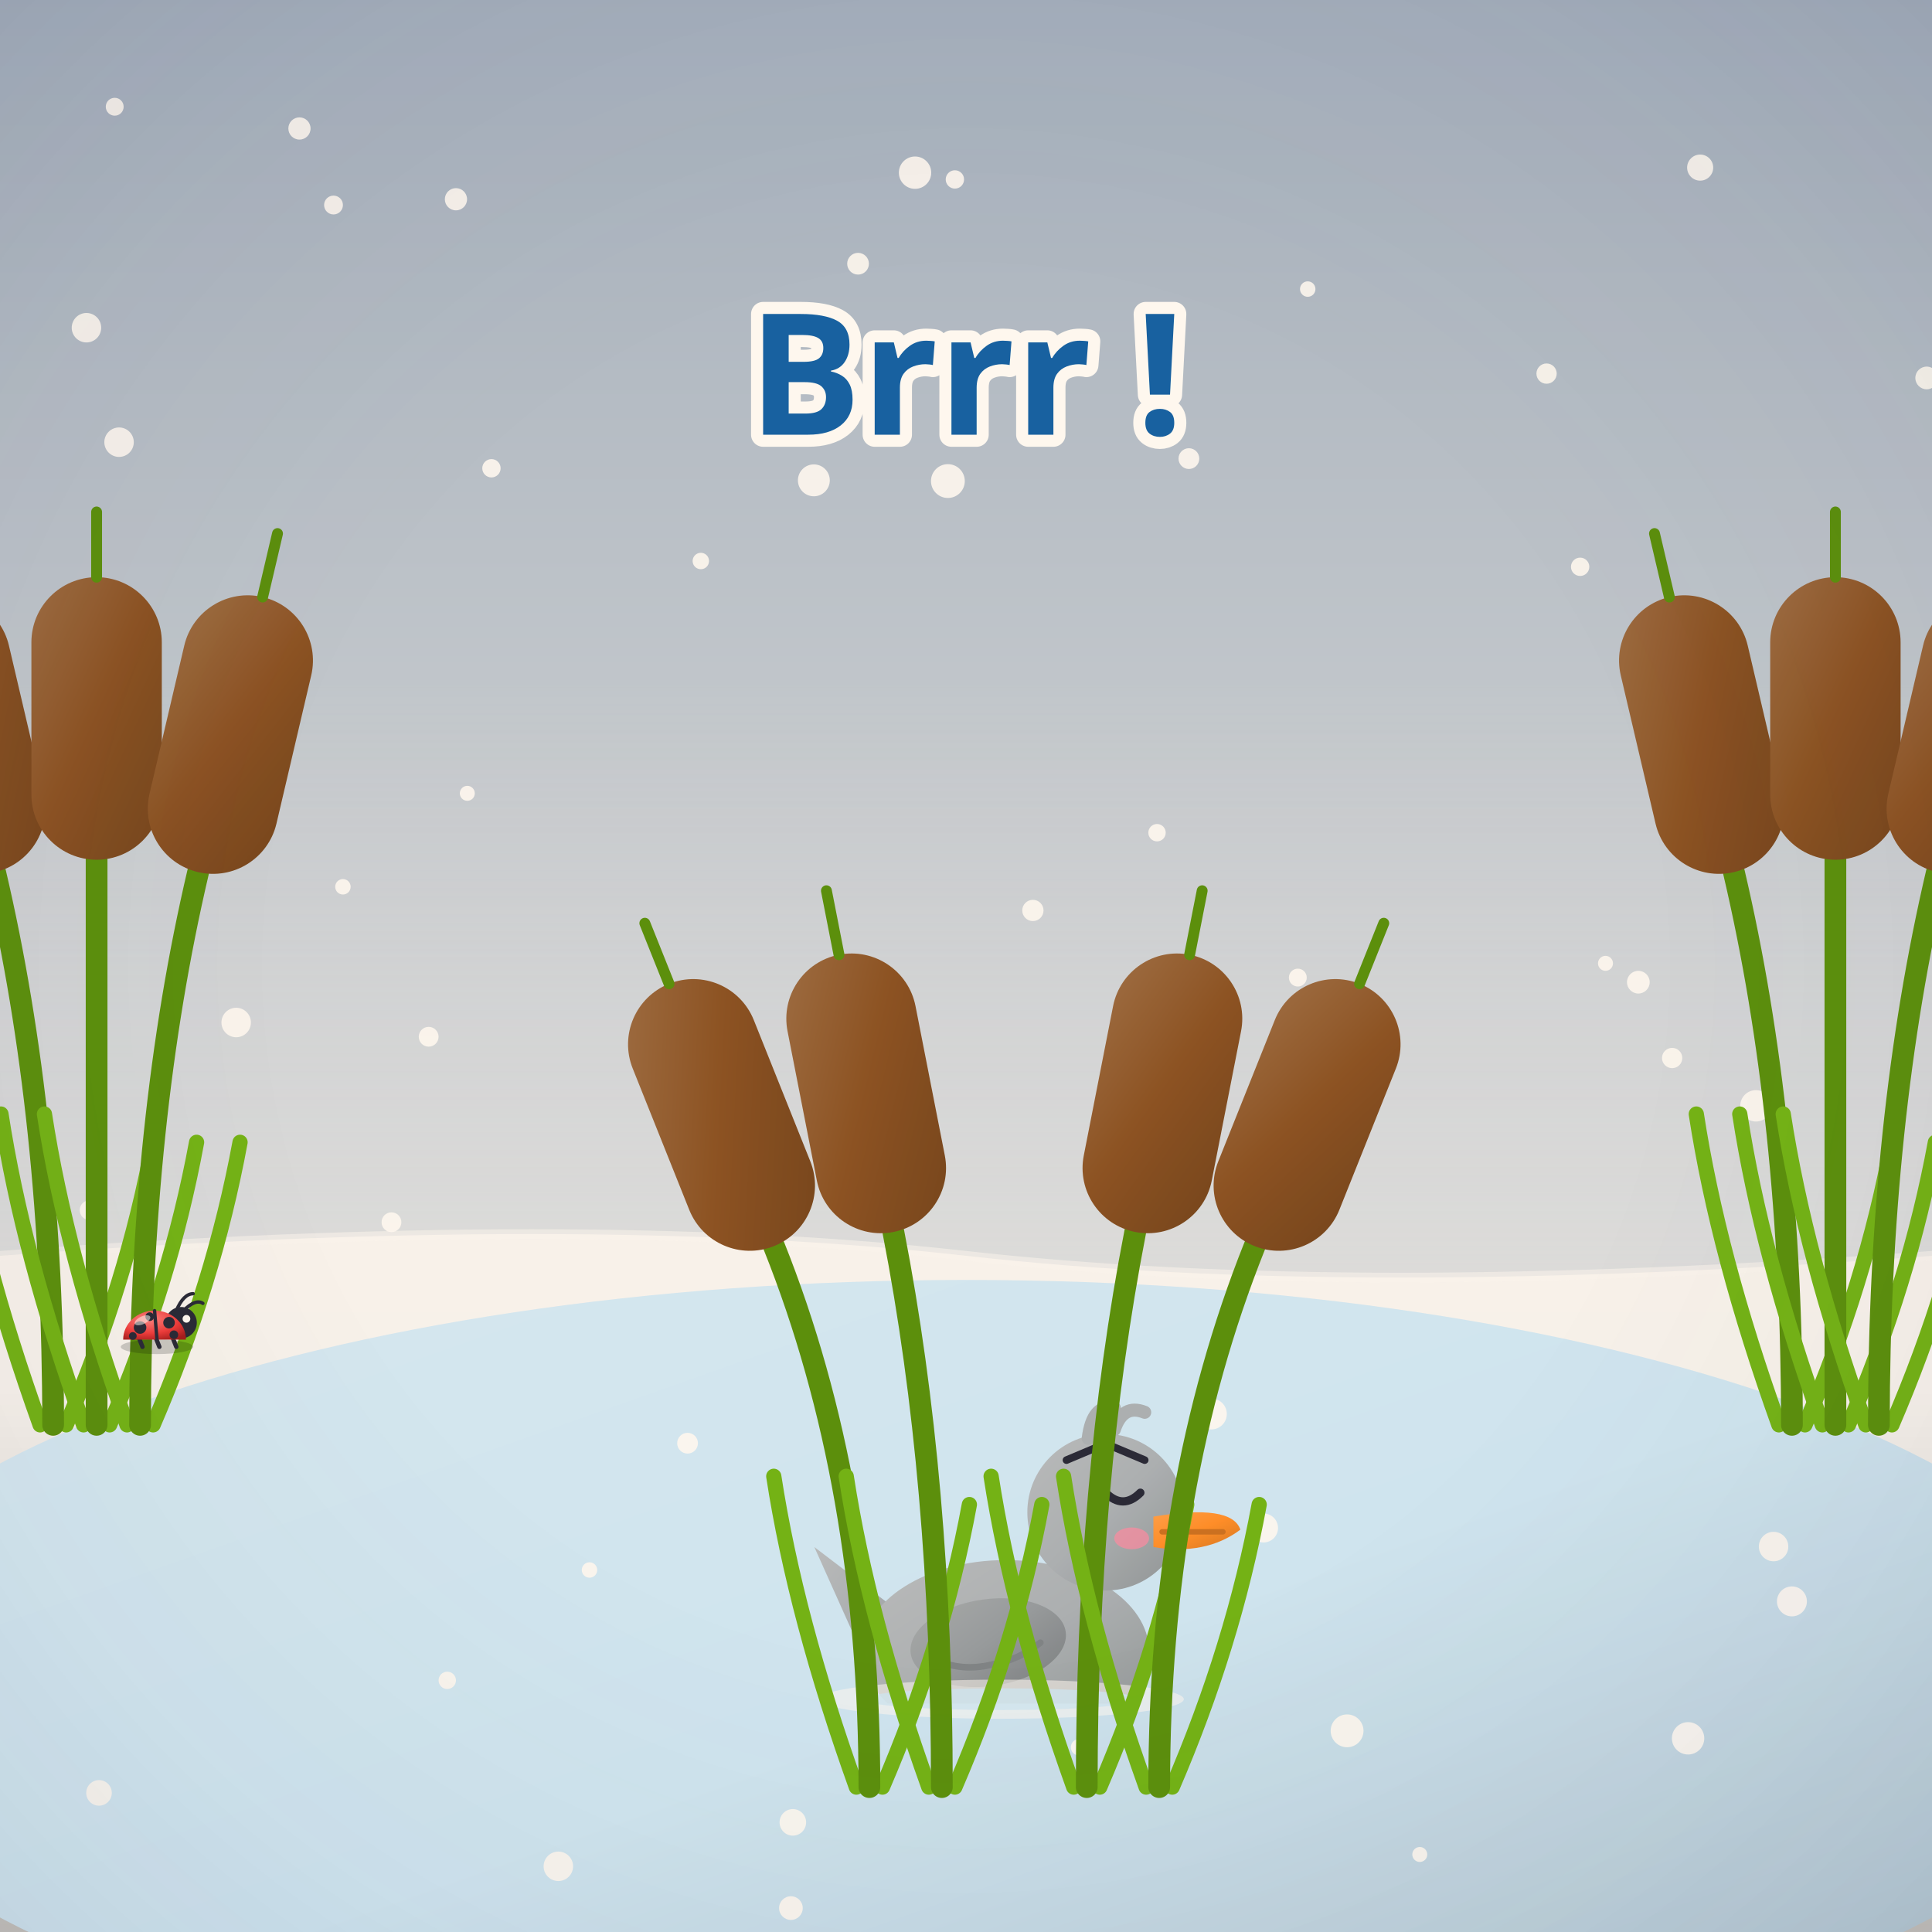
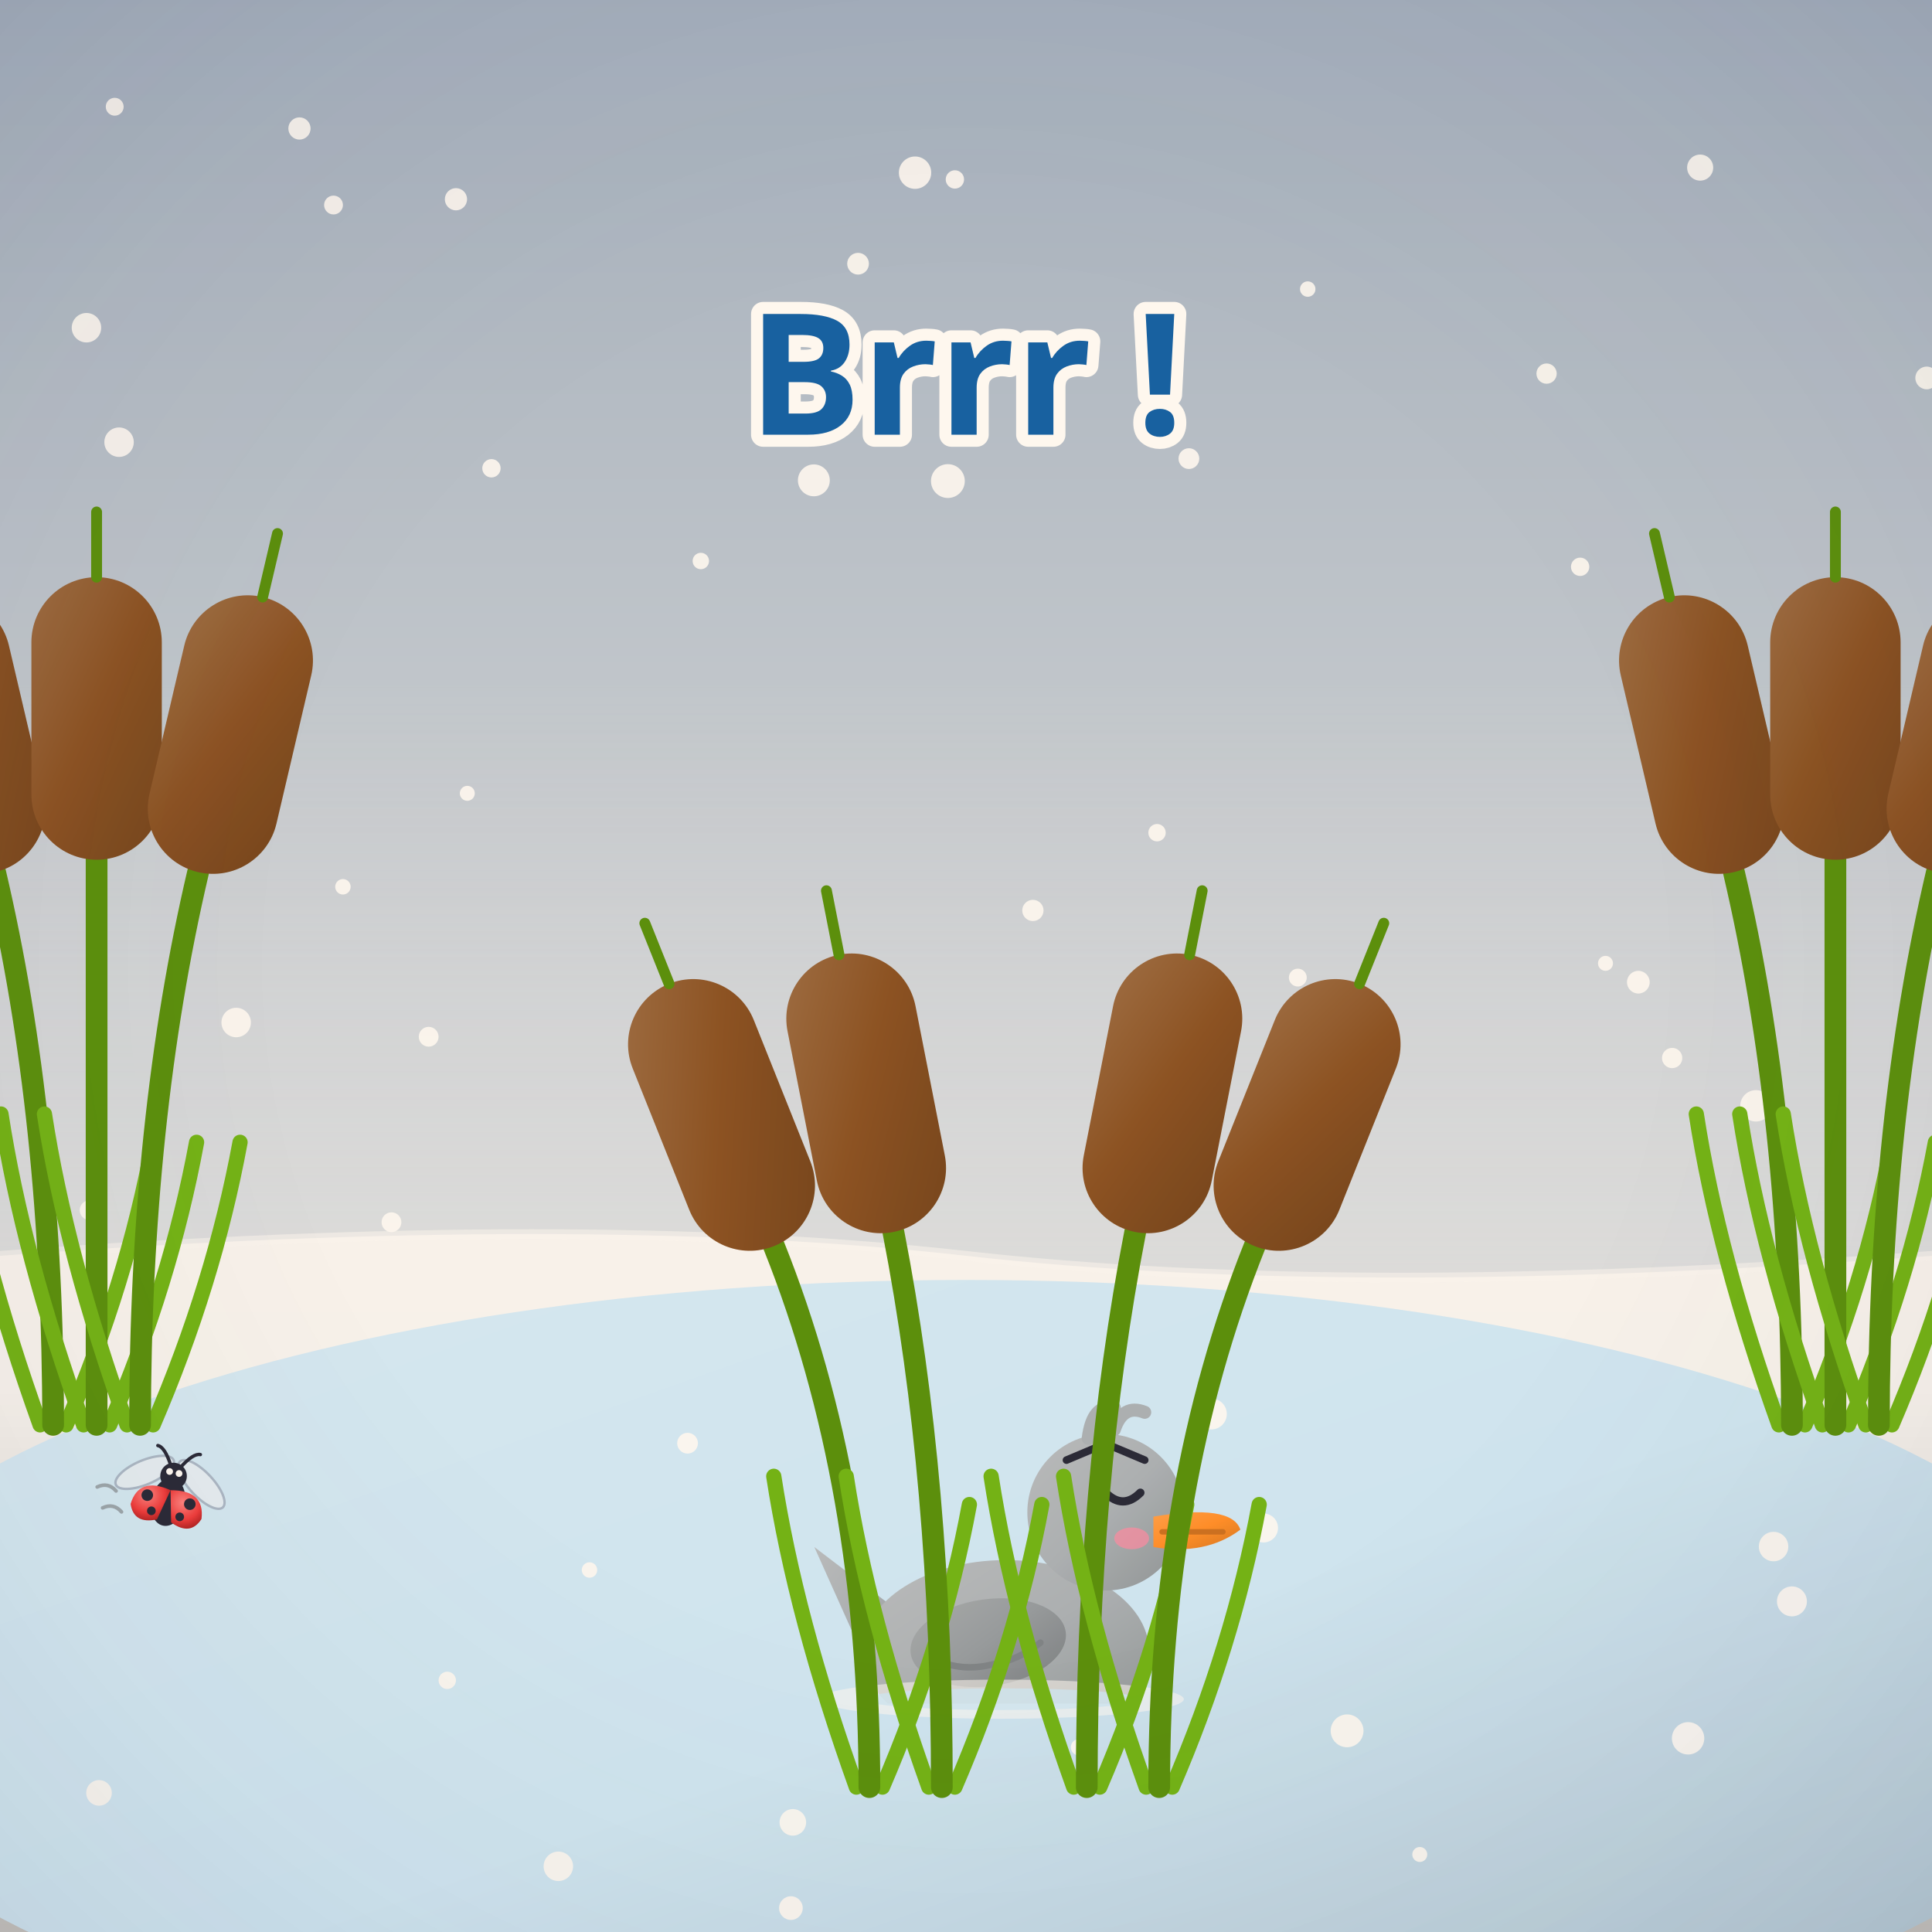
<svg xmlns="http://www.w3.org/2000/svg" viewBox="0 0 800 800" width="800" height="800">
  <defs>
    <linearGradient id="d30" x1="0" y1="0" x2="0" y2="1">
      <stop offset="0" stop-color="#a5b4c8" />
      <stop offset="0.5" stop-color="#cdd5df" />
      <stop offset="1" stop-color="#e9ecef" />
    </linearGradient>
    <radialGradient id="vol0786585" cx="0.4" cy="0.3" r="0.8">
      <stop offset="0" stop-color="#ff8787" />
      <stop offset="0.6" stop-color="#f03e3e" />
      <stop offset="1" stop-color="#a61e1e" />
    </radialGradient>
    <linearGradient id="vol14b2b15" x1="0" y1="0" x2="0" y2="1">
      <stop offset="0.35" stop-color="#f1f3f5" stop-opacity="0" />
      <stop offset="0.75" stop-color="#f1f3f5" stop-opacity="0.35" />
      <stop offset="1" stop-color="#f1f3f5" stop-opacity="0.1" />
    </linearGradient>
    <linearGradient id="vol320c5d2" x1="0" y1="0" x2="0" y2="1">
      <stop offset="0" stop-color="#f9f9fa" />
      <stop offset="0.22" stop-color="#f8f9fa" />
      <stop offset="1" stop-color="#c6c7c8" />
    </linearGradient>
    <linearGradient id="vol386655e" x1="0" y1="0" x2="1" y2="1">
      <stop offset="0" stop-color="#9f7047" />
      <stop offset="0.5" stop-color="#8d5524" />
      <stop offset="1" stop-color="#76471e" />
    </linearGradient>
    <linearGradient id="vol3ba7045" x1="0" y1="0" x2="1" y2="1">
      <stop offset="0" stop-color="#a8aeb4" />
      <stop offset="0.5" stop-color="#989fa6" />
      <stop offset="1" stop-color="#7f858b" />
    </linearGradient>
    <linearGradient id="vol7ac0c66" x1="0" y1="0" x2="1" y2="1">
      <stop offset="0" stop-color="#bac0c7" />
      <stop offset="0.5" stop-color="#adb5bd" />
      <stop offset="1" stop-color="#91989e" />
    </linearGradient>
    <radialGradient id="vol8bda838" cx="0.5" cy="0.5" r="0.7">
      <stop offset="0.5" stop-color="#1c2a52" stop-opacity="0" />
      <stop offset="0.8" stop-color="#1c2a52" stop-opacity="0.036" />
      <stop offset="1" stop-color="#1c2a52" stop-opacity="0.08" />
    </radialGradient>
    <linearGradient id="vol91924e7" x1="0" y1="0" x2="1" y2="1">
      <stop offset="0" stop-color="#ffa34c" />
      <stop offset="0.5" stop-color="#ff922b" />
      <stop offset="1" stop-color="#d67a24" />
    </linearGradient>
    <linearGradient id="voldf499f5" x1="0" y1="0" x2="1" y2="1">
      <stop offset="0" stop-color="#d7eeff" />
      <stop offset="0.5" stop-color="#d0ebff" />
      <stop offset="1" stop-color="#aec5d6" />
    </linearGradient>
  </defs>
  <rect x="0" y="0" width="800" height="800" fill="url(#d30)" />
  <rect x="0" y="0" width="800" height="800" fill="url(#vol14b2b15)" />
  <path d="M 0 520 Q 240.0 502 400.0 520 T 800 520 L 800 800 L 0 800 Z" fill="url(#vol320c5d2)" />
  <path d="M 0 520 Q 240.0 502 400.0 520 T 800 520" fill="none" stroke="#fbfbfc" stroke-width="4" stroke-linecap="round" stroke-linejoin="round" opacity="0.55" />
  <path d="M 48.3 789.7 q 7.1 -10.7 14.2 0 m 5.3 0 q 5.3 -7.1 10.7 0 M 322.3 760.6 q 6.5 -9.8 13.1 0 m 4.9 0 q 4.9 -6.5 9.8 0 M 348.2 583.5 q 3.1 -4.6 6.1 0 m 2.3 0 q 2.3 -3.1 4.6 0 M 708.6 735.1 q 6 -9.1 12.1 0 m 4.5 0 q 4.5 -6 9.1 0 M 333.7 610.1 q 3.6 -5.4 7.2 0 m 2.7 0 q 2.7 -3.6 5.4 0 M 785.2 697 q 5.3 -7.9 10.6 0 m 4 0 q 4 -5.3 7.9 0 M 93 790.1 q 7.1 -10.7 14.2 0 m 5.3 0 q 5.3 -7.1 10.7 0 M 170.9 629.5 q 4 -5.9 7.9 0 m 3 0 q 3 -4 5.9 0 M 148.9 642.9 q 4.2 -6.3 8.5 0 m 3.2 0 q 3.2 -4.2 6.3 0 M 755 671.7 q 4.8 -7.2 9.6 0 m 3.6 0 q 3.6 -4.8 7.2 0 M 90.4 715.1 q 5.6 -8.5 11.3 0 m 4.2 0 q 4.2 -5.6 8.5 0 M 623.2 719.8 q 5.7 -8.6 11.5 0 m 4.3 0 q 4.3 -5.7 8.6 0 M 682.1 613.5 q 3.6 -5.5 7.3 0 m 2.7 0 q 2.7 -3.6 5.5 0 M 112 789.6 q 7.1 -10.7 14.2 0 m 5.3 0 q 5.3 -7.1 10.7 0 M 651.8 652.5 q 4.4 -6.6 8.8 0 m 3.3 0 q 3.3 -4.4 6.6 0 M 789 719.1 q 5.7 -8.6 11.5 0 m 4.3 0 q 4.3 -5.7 8.6 0 M 598.9 704.9 q 5.4 -8.2 10.9 0 m 4.1 0 q 4.1 -5.4 8.2 0 M 597.1 635.4 q 4.1 -6.1 8.2 0 m 3.1 0 q 3.1 -4.1 6.1 0 M 88.2 576.1 q 2.9 -4.4 5.8 0 m 2.2 0 q 2.2 -2.9 4.4 0 M 347.2 784.2 q 7 -10.5 14 0 m 5.3 0 q 5.3 -7 10.5 0 M 424.1 581.9 q 3 -4.5 6.1 0 m 2.3 0 q 2.3 -3 4.5 0 M 535 717 q 5.7 -8.5 11.4 0 m 4.3 0 q 4.3 -5.7 8.5 0 M 476.8 706.8 q 5.5 -8.2 11 0 m 4.1 0 q 4.1 -5.5 8.2 0 M 784.1 737.3 q 6.1 -9.1 12.2 0 m 4.6 0 q 4.6 -6.1 9.1 0 M 138.6 620.9 q 3.8 -5.7 7.6 0 m 2.8 0 q 2.8 -3.8 5.7 0 M 372.3 589 q 3.2 -4.8 6.3 0 m 2.4 0 q 2.4 -3.2 4.8 0" fill="none" stroke="#c1c2c3" stroke-width="2.5" stroke-linecap="round" stroke-linejoin="round" opacity="0.35" />
  <g>
    <path d="M 48 762.2 Q 111.2 748.3 174.4 762.2" fill="none" stroke="#a5b4fc" stroke-width="3" stroke-linecap="round" stroke-linejoin="round" opacity="0.45" />
    <path d="M 158.2 706.7 Q 202.3 697 246.4 706.7" fill="none" stroke="#a5b4fc" stroke-width="3" stroke-linecap="round" stroke-linejoin="round" opacity="0.45" />
    <path d="M 293.6 750.9 Q 363.4 735.5 433.2 750.9" fill="none" stroke="#a5b4fc" stroke-width="3" stroke-linecap="round" stroke-linejoin="round" opacity="0.45" />
    <path d="M 330.1 768 Q 420.8 748 511.6 768" fill="none" stroke="#a5b4fc" stroke-width="3" stroke-linecap="round" stroke-linejoin="round" opacity="0.45" />
    <path d="M 551.6 728.5 Q 625.4 712.3 699.1 728.5" fill="none" stroke="#a5b4fc" stroke-width="3" stroke-linecap="round" stroke-linejoin="round" opacity="0.45" />
    <path d="M 653.6 743.1 Q 731.1 726.1 808.7 743.1" fill="none" stroke="#a5b4fc" stroke-width="3" stroke-linecap="round" stroke-linejoin="round" opacity="0.45" />
  </g>
  <ellipse cx="400" cy="700" rx="480" ry="170" fill="url(#voldf499f5)" />
  <circle cx="188.8" cy="82.5" r="4.6" fill="#ffffff" opacity="0.9" />
  <circle cx="124" cy="53.2" r="4.6" fill="#ffffff" opacity="0.9" />
  <circle cx="734.4" cy="640.4" r="6.1" fill="#ffffff" opacity="0.9" />
  <circle cx="177.5" cy="429.3" r="4.1" fill="#ffffff" opacity="0.9" />
  <circle cx="138.1" cy="84.9" r="3.9" fill="#ffffff" opacity="0.9" />
  <circle cx="742" cy="663.1" r="6.2" fill="#ffffff" opacity="0.9" />
  <circle cx="640.4" cy="154.7" r="4.2" fill="#ffffff" opacity="0.9" />
  <circle cx="501.6" cy="585.5" r="6.4" fill="#ffffff" opacity="0.9" />
  <circle cx="704" cy="69.4" r="5.4" fill="#ffffff" opacity="0.9" />
  <circle cx="537.4" cy="404.8" r="3.7" fill="#ffffff" opacity="0.9" />
  <circle cx="378.9" cy="71.5" r="6.7" fill="#ffffff" opacity="0.9" />
  <circle cx="692.4" cy="438.1" r="4.2" fill="#ffffff" opacity="0.9" />
  <circle cx="727.1" cy="457.9" r="6.5" fill="#ffffff" opacity="0.9" />
  <circle cx="678.4" cy="406.7" r="4.7" fill="#ffffff" opacity="0.9" />
  <circle cx="479.1" cy="344.8" r="3.6" fill="#ffffff" opacity="0.9" />
  <circle cx="244.1" cy="650.1" r="3.2" fill="#ffffff" opacity="0.9" />
  <circle cx="37.1" cy="501.1" r="4.1" fill="#ffffff" opacity="0.9" />
  <circle cx="427.7" cy="377" r="4.4" fill="#ffffff" opacity="0.9" />
  <circle cx="797.8" cy="156.5" r="4.7" fill="#ffffff" opacity="0.9" />
  <circle cx="162.1" cy="506.1" r="4.1" fill="#ffffff" opacity="0.9" />
  <circle cx="284.7" cy="597.6" r="4.3" fill="#ffffff" opacity="0.9" />
  <circle cx="446.8" cy="723.5" r="3.4" fill="#ffffff" opacity="0.9" />
  <circle cx="49.3" cy="183.1" r="6.1" fill="#ffffff" opacity="0.9" />
  <circle cx="492.3" cy="189.9" r="4.3" fill="#ffffff" opacity="0.9" />
  <circle cx="142" cy="367.2" r="3.2" fill="#ffffff" opacity="0.9" />
  <circle cx="557.8" cy="716.7" r="6.8" fill="#ffffff" opacity="0.9" />
  <circle cx="587.9" cy="767.9" r="3.1" fill="#ffffff" opacity="0.9" />
  <circle cx="231.2" cy="772.8" r="6.1" fill="#ffffff" opacity="0.9" />
  <circle cx="328.3" cy="754.6" r="5.5" fill="#ffffff" opacity="0.9" />
  <circle cx="654.3" cy="234.7" r="3.8" fill="#ffffff" opacity="0.9" />
  <circle cx="355.3" cy="109.2" r="4.5" fill="#ffffff" opacity="0.9" />
  <circle cx="769.5" cy="265" r="3" fill="#ffffff" opacity="0.9" />
  <circle cx="35.8" cy="135.7" r="6.1" fill="#ffffff" opacity="0.9" />
  <circle cx="290.2" cy="232.3" r="3.4" fill="#ffffff" opacity="0.9" />
  <circle cx="785.4" cy="339.2" r="3.8" fill="#ffffff" opacity="0.9" />
  <circle cx="47.5" cy="44.2" r="3.7" fill="#ffffff" opacity="0.9" />
  <circle cx="541.5" cy="119.7" r="3.2" fill="#ffffff" opacity="0.9" />
  <circle cx="392.5" cy="199.2" r="7" fill="#ffffff" opacity="0.9" />
  <circle cx="97.8" cy="423.4" r="6.1" fill="#ffffff" opacity="0.9" />
  <circle cx="327.5" cy="790.1" r="4.9" fill="#ffffff" opacity="0.9" />
  <circle cx="193.5" cy="328.5" r="3.1" fill="#ffffff" opacity="0.9" />
  <circle cx="337" cy="198.9" r="6.6" fill="#ffffff" opacity="0.9" />
  <circle cx="664.8" cy="398.9" r="3.1" fill="#ffffff" opacity="0.9" />
  <circle cx="203.5" cy="193.9" r="3.8" fill="#ffffff" opacity="0.9" />
  <circle cx="185.2" cy="695.8" r="3.6" fill="#ffffff" opacity="0.9" />
  <circle cx="41" cy="742.4" r="5.3" fill="#ffffff" opacity="0.9" />
  <circle cx="792.5" cy="322.4" r="6.6" fill="#ffffff" opacity="0.9" />
  <circle cx="523.2" cy="632.7" r="6" fill="#ffffff" opacity="0.9" />
  <circle cx="395.4" cy="74.3" r="3.8" fill="#ffffff" opacity="0.9" />
  <circle cx="699" cy="719.8" r="6.7" fill="#ffffff" opacity="0.9" />
  <g transform="translate(22 590) scale(0.9 0.9)">
    <path d="M -6 0 Q -34 -78.0 -44 -143.0" fill="none" stroke="#74b816" stroke-width="7" stroke-linecap="round" stroke-linejoin="round" />
    <path d="M 6 0 Q 34 -65.0 46 -130.0" fill="none" stroke="#74b816" stroke-width="7" stroke-linecap="round" stroke-linejoin="round" />
    <path d="M 0 0 Q 0 -140.6 -26.7 -254.3" fill="none" stroke="#5c940d" stroke-width="10" stroke-linecap="round" stroke-linejoin="round" />
    <g transform="translate(-26.7 -254.3) rotate(-13.2)">
      <rect x="-30" y="-130" width="60" height="130" rx="30" fill="url(#vol386655e)" />
      <line x1="0" y1="-130" x2="0" y2="-160" stroke="#5c940d" stroke-width="5" stroke-linecap="round" />
    </g>
  </g>
  <g transform="translate(40 590) scale(0.9 0.9)">
    <path d="M -6 0 Q -34 -78.0 -44 -143.0" fill="none" stroke="#74b816" stroke-width="7" stroke-linecap="round" stroke-linejoin="round" />
    <path d="M 6 0 Q 34 -65.0 46 -130.0" fill="none" stroke="#74b816" stroke-width="7" stroke-linecap="round" stroke-linejoin="round" />
    <path d="M 0 0 Q 0 -143 0 -260" fill="none" stroke="#5c940d" stroke-width="10" stroke-linecap="round" stroke-linejoin="round" />
    <g transform="translate(0 -260)">
      <rect x="-30" y="-130" width="60" height="130" rx="30" fill="url(#vol386655e)" />
      <line x1="0" y1="-130" x2="0" y2="-160" stroke="#5c940d" stroke-width="5" stroke-linecap="round" />
    </g>
  </g>
  <g transform="translate(58 590) scale(0.9 0.9)">
    <path d="M -6 0 Q -34 -78.0 -44 -143.0" fill="none" stroke="#74b816" stroke-width="7" stroke-linecap="round" stroke-linejoin="round" />
    <path d="M 6 0 Q 34 -65.0 46 -130.0" fill="none" stroke="#74b816" stroke-width="7" stroke-linecap="round" stroke-linejoin="round" />
    <path d="M 0 0 Q 0 -140.6 26.7 -254.3" fill="none" stroke="#5c940d" stroke-width="10" stroke-linecap="round" stroke-linejoin="round" />
    <g transform="translate(26.7 -254.3) rotate(13.2)">
      <rect x="-30" y="-130" width="60" height="130" rx="30" fill="url(#vol386655e)" />
      <line x1="0" y1="-130" x2="0" y2="-160" stroke="#5c940d" stroke-width="5" stroke-linecap="round" />
    </g>
  </g>
  <g transform="translate(742 590) scale(0.9 0.9)">
    <path d="M -6 0 Q -34 -78.0 -44 -143.0" fill="none" stroke="#74b816" stroke-width="7" stroke-linecap="round" stroke-linejoin="round" />
    <path d="M 6 0 Q 34 -65.0 46 -130.0" fill="none" stroke="#74b816" stroke-width="7" stroke-linecap="round" stroke-linejoin="round" />
    <path d="M 0 0 Q 0 -140.6 -26.7 -254.3" fill="none" stroke="#5c940d" stroke-width="10" stroke-linecap="round" stroke-linejoin="round" />
    <g transform="translate(-26.7 -254.3) rotate(-13.2)">
      <rect x="-30" y="-130" width="60" height="130" rx="30" fill="url(#vol386655e)" />
      <line x1="0" y1="-130" x2="0" y2="-160" stroke="#5c940d" stroke-width="5" stroke-linecap="round" />
    </g>
  </g>
  <g transform="translate(760 590) scale(0.9 0.9)">
    <path d="M -6 0 Q -34 -78.0 -44 -143.0" fill="none" stroke="#74b816" stroke-width="7" stroke-linecap="round" stroke-linejoin="round" />
    <path d="M 6 0 Q 34 -65.0 46 -130.0" fill="none" stroke="#74b816" stroke-width="7" stroke-linecap="round" stroke-linejoin="round" />
    <path d="M 0 0 Q 0 -143 0 -260" fill="none" stroke="#5c940d" stroke-width="10" stroke-linecap="round" stroke-linejoin="round" />
    <g transform="translate(0 -260)">
      <rect x="-30" y="-130" width="60" height="130" rx="30" fill="url(#vol386655e)" />
      <line x1="0" y1="-130" x2="0" y2="-160" stroke="#5c940d" stroke-width="5" stroke-linecap="round" />
    </g>
  </g>
  <g transform="translate(778 590) scale(0.9 0.9)">
    <path d="M -6 0 Q -34 -78.0 -44 -143.0" fill="none" stroke="#74b816" stroke-width="7" stroke-linecap="round" stroke-linejoin="round" />
    <path d="M 6 0 Q 34 -65.0 46 -130.0" fill="none" stroke="#74b816" stroke-width="7" stroke-linecap="round" stroke-linejoin="round" />
    <path d="M 0 0 Q 0 -140.6 26.7 -254.3" fill="none" stroke="#5c940d" stroke-width="10" stroke-linecap="round" stroke-linejoin="round" />
    <g transform="translate(26.7 -254.3) rotate(13.2)">
      <rect x="-30" y="-130" width="60" height="130" rx="30" fill="url(#vol386655e)" />
      <line x1="0" y1="-130" x2="0" y2="-160" stroke="#5c940d" stroke-width="5" stroke-linecap="round" />
    </g>
  </g>
  <g transform="translate(420 700) scale(0.9 0.9)">
    <clipPath id="e31">
      <rect x="-200" y="-300" width="400" height="306" fill="#000" />
    </clipPath>
    <g clip-path="url(#e31)">
      <polygon points="-50,-34 -92,-66 -66,-8" fill="url(#vol7ac0c66)" />
      <ellipse cx="-4" cy="-18" rx="66" ry="42" fill="url(#vol7ac0c66)" />
      <ellipse cx="-12" cy="-22" rx="36" ry="20" fill="url(#vol3ba7045)" transform="rotate(-8 -12 -22)" />
      <path d="M -40 -16 q 14 8 30 4 q 12 -2 22 -10" fill="none" stroke="#81878d" stroke-width="3" stroke-linecap="round" stroke-linejoin="round" />
      <circle cx="42" cy="-82" r="36" fill="url(#vol7ac0c66)" />
      <path d="M 34 -116 q 2 -16 12 -14 q -6 4 0 10 q 4 -12 14 -8" fill="none" stroke="#adb5bd" stroke-width="6" stroke-linecap="round" stroke-linejoin="round" />
      <path d="M 64 -80 Q 100 -86 104 -74 Q 88 -62 64 -66 Z" fill="url(#vol91924e7)" />
      <line x1="68" y1="-73" x2="96" y2="-73" stroke="#cc7422" stroke-width="2.5" stroke-linecap="round" />
      <ellipse cx="54" cy="-70" rx="8" ry="5" fill="#ff8fab" opacity="0.7" />
      <path d="M 42 -91 Q 50 -83 58 -91" fill="none" stroke="#2b2b3a" stroke-width="3.8" stroke-linecap="round" stroke-linejoin="round" />
      <g transform="translate(42 -82)">
        <line x1="-18" y1="-24" x2="1" y2="-32" stroke="#2b2b3a" stroke-width="3.5" stroke-linecap="round" />
        <line x1="18" y1="-24" x2="-1" y2="-32" stroke="#2b2b3a" stroke-width="3.5" stroke-linecap="round" />
      </g>
    </g>
    <ellipse cx="-6" cy="4" rx="84" ry="9" fill="#fff" opacity="0.55" />
    <ellipse cx="-6" cy="4" rx="64" ry="5" fill="#d0ebff" opacity="0.8" />
  </g>
  <g transform="translate(360 740) scale(0.9 0.9)">
    <path d="M -6 0 Q -34 -78.0 -44 -143.0" fill="none" stroke="#74b816" stroke-width="7" stroke-linecap="round" stroke-linejoin="round" />
    <path d="M 6 0 Q 34 -65.0 46 -130.0" fill="none" stroke="#74b816" stroke-width="7" stroke-linecap="round" stroke-linejoin="round" />
    <path d="M 0 0 Q 0 -139 -43.9 -248.9" fill="none" stroke="#5c940d" stroke-width="10" stroke-linecap="round" stroke-linejoin="round" />
    <g transform="translate(-43.9 -248.9) rotate(-21.8)">
      <rect x="-30" y="-130" width="60" height="130" rx="30" fill="url(#vol386655e)" />
      <line x1="0" y1="-130" x2="0" y2="-160" stroke="#5c940d" stroke-width="5" stroke-linecap="round" />
    </g>
  </g>
  <g transform="translate(390 740) scale(0.9 0.9)">
    <path d="M -6 0 Q -34 -78.0 -44 -143.0" fill="none" stroke="#74b816" stroke-width="7" stroke-linecap="round" stroke-linejoin="round" />
    <path d="M 6 0 Q 34 -65.0 46 -130.0" fill="none" stroke="#74b816" stroke-width="7" stroke-linecap="round" stroke-linejoin="round" />
    <path d="M 0 0 Q 0 -141 -22.3 -255.4" fill="none" stroke="#5c940d" stroke-width="10" stroke-linecap="round" stroke-linejoin="round" />
    <g transform="translate(-22.3 -255.4) rotate(-11.1)">
      <rect x="-30" y="-130" width="60" height="130" rx="30" fill="url(#vol386655e)" />
      <line x1="0" y1="-130" x2="0" y2="-160" stroke="#5c940d" stroke-width="5" stroke-linecap="round" />
    </g>
  </g>
  <g transform="translate(450 740) scale(0.9 0.9)">
    <path d="M -6 0 Q -34 -78.0 -44 -143.0" fill="none" stroke="#74b816" stroke-width="7" stroke-linecap="round" stroke-linejoin="round" />
    <path d="M 6 0 Q 34 -65.0 46 -130.0" fill="none" stroke="#74b816" stroke-width="7" stroke-linecap="round" stroke-linejoin="round" />
    <path d="M 0 0 Q 0 -141 22.3 -255.4" fill="none" stroke="#5c940d" stroke-width="10" stroke-linecap="round" stroke-linejoin="round" />
    <g transform="translate(22.3 -255.4) rotate(11.1)">
      <rect x="-30" y="-130" width="60" height="130" rx="30" fill="url(#vol386655e)" />
      <line x1="0" y1="-130" x2="0" y2="-160" stroke="#5c940d" stroke-width="5" stroke-linecap="round" />
    </g>
  </g>
  <g transform="translate(480 740) scale(0.9 0.9)">
    <path d="M -6 0 Q -34 -78.0 -44 -143.0" fill="none" stroke="#74b816" stroke-width="7" stroke-linecap="round" stroke-linejoin="round" />
    <path d="M 6 0 Q 34 -65.0 46 -130.0" fill="none" stroke="#74b816" stroke-width="7" stroke-linecap="round" stroke-linejoin="round" />
    <path d="M 0 0 Q 0 -139 43.9 -248.9" fill="none" stroke="#5c940d" stroke-width="10" stroke-linecap="round" stroke-linejoin="round" />
    <g transform="translate(43.9 -248.9) rotate(21.8)">
      <rect x="-30" y="-130" width="60" height="130" rx="30" fill="url(#vol386655e)" />
      <line x1="0" y1="-130" x2="0" y2="-160" stroke="#5c940d" stroke-width="5" stroke-linecap="round" />
    </g>
  </g>
  <text x="400" y="180" font-family="Fredoka, Andika, sans-serif" font-weight="700" font-size="70" text-anchor="middle" fill="#1864ab" stroke="#fff" stroke-width="10" stroke-linejoin="round" paint-order="stroke">Brrr !</text>
-   <g transform="translate(64 556.7)">
+   <g transform="translate(70 620) rotate(12)">
    <g data-relief="non">
-       <ellipse cx="1" cy="1" rx="15" ry="3" fill="#000" opacity="0.18" />
-       <line x1="-7" y1="-4" x2="-5" y2="1" stroke="#2b2b3a" stroke-width="1.8" stroke-linecap="round" />
-       <line x1="0" y1="-4" x2="2" y2="1" stroke="#2b2b3a" stroke-width="1.8" stroke-linecap="round" />
-       <line x1="7" y1="-4" x2="9" y2="1" stroke="#2b2b3a" stroke-width="1.8" stroke-linecap="round" />
-       <circle cx="11" cy="-9" r="6.5" fill="#2b2b3a" />
-       <circle cx="13.2" cy="-10.6" r="1.6" fill="#fff" />
-       <path d="M 9 -14 Q 12 -21 16 -21 M 12 -14 Q 17 -19 20 -17" fill="none" stroke="#2b2b3a" stroke-width="1.4" stroke-linecap="round" stroke-linejoin="round" />
-       <path d="M -13 -2 A 13 12 0 0 1 13 -2 Z" fill="url(#vol0786585)" />
-       <line x1="0" y1="-14" x2="1" y2="-2" stroke="#2b2b3a" stroke-width="1.4" stroke-linecap="round" />
-       <circle cx="-6" cy="-7" r="2.6" fill="#2b2b3a" />
-       <circle cx="6" cy="-9" r="2.4" fill="#2b2b3a" />
-       <circle cx="-2" cy="-11.5" r="1.8" fill="#2b2b3a" />
-       <circle cx="8" cy="-4" r="1.8" fill="#2b2b3a" />
-       <circle cx="-9" cy="-3.5" r="1.6" fill="#2b2b3a" />
-       <ellipse cx="-5" cy="-10" rx="3.5" ry="1.6" fill="#fff" transform="rotate(-25 -5 -10)" opacity="0.55" />
+       <ellipse cx="-12" cy="-8" rx="13" ry="5" fill="#e7f5ff" transform="rotate(-35 -12 -8)" opacity="0.85" stroke="#a5b4c8" stroke-width="1" />
+       <ellipse cx="12" cy="-8" rx="13" ry="5" fill="#e7f5ff" transform="rotate(35 12 -8)" opacity="0.85" stroke="#a5b4c8" stroke-width="1" />
+       <ellipse cx="0" cy="2" rx="7" ry="10" fill="#2b2b3a" />
+       <circle cx="0" cy="-9" r="5.5" fill="#2b2b3a" />
+       <circle cx="-2" cy="-10.5" r="1.4" fill="#fff" />
+       <circle cx="2" cy="-10.5" r="1.4" fill="#fff" />
+       <path d="M -2 -13 Q -6 -20 -9 -20 M 2 -13 Q 6 -20 9 -20" fill="none" stroke="#2b2b3a" stroke-width="1.4" stroke-linecap="round" stroke-linejoin="round" />
+       <path d="M 0 -3 Q -14 -6 -15 6 Q -12 14 -3 10 Z" fill="url(#vol0786585)" />
+       <circle cx="-9" cy="1" r="2.4" fill="#2b2b3a" />
+       <circle cx="-6" cy="7" r="1.8" fill="#2b2b3a" />
+       <path d="M 0 -3 Q 14 -6 15 6 Q 12 14 3 10 Z" fill="url(#vol0786585)" />
+       <circle cx="9" cy="1" r="2.4" fill="#2b2b3a" />
+       <circle cx="6" cy="7" r="1.8" fill="#2b2b3a" />
+       <path d="M -26 10 q 4 -3 8 0 M -30 2 q 4 -3 8 0" fill="none" stroke="#868e96" stroke-width="1.5" stroke-linecap="round" stroke-linejoin="round" opacity="0.7" />
    </g>
  </g>
  <g data-finition="teinte">
    <rect x="0" y="0" width="800" height="800" fill="#fef7ee" style="mix-blend-mode:multiply" />
  </g>
  <g data-finition="oui">
    <rect x="0" y="0" width="800" height="800" fill="url(#vol8bda838)" />
  </g>
</svg>
